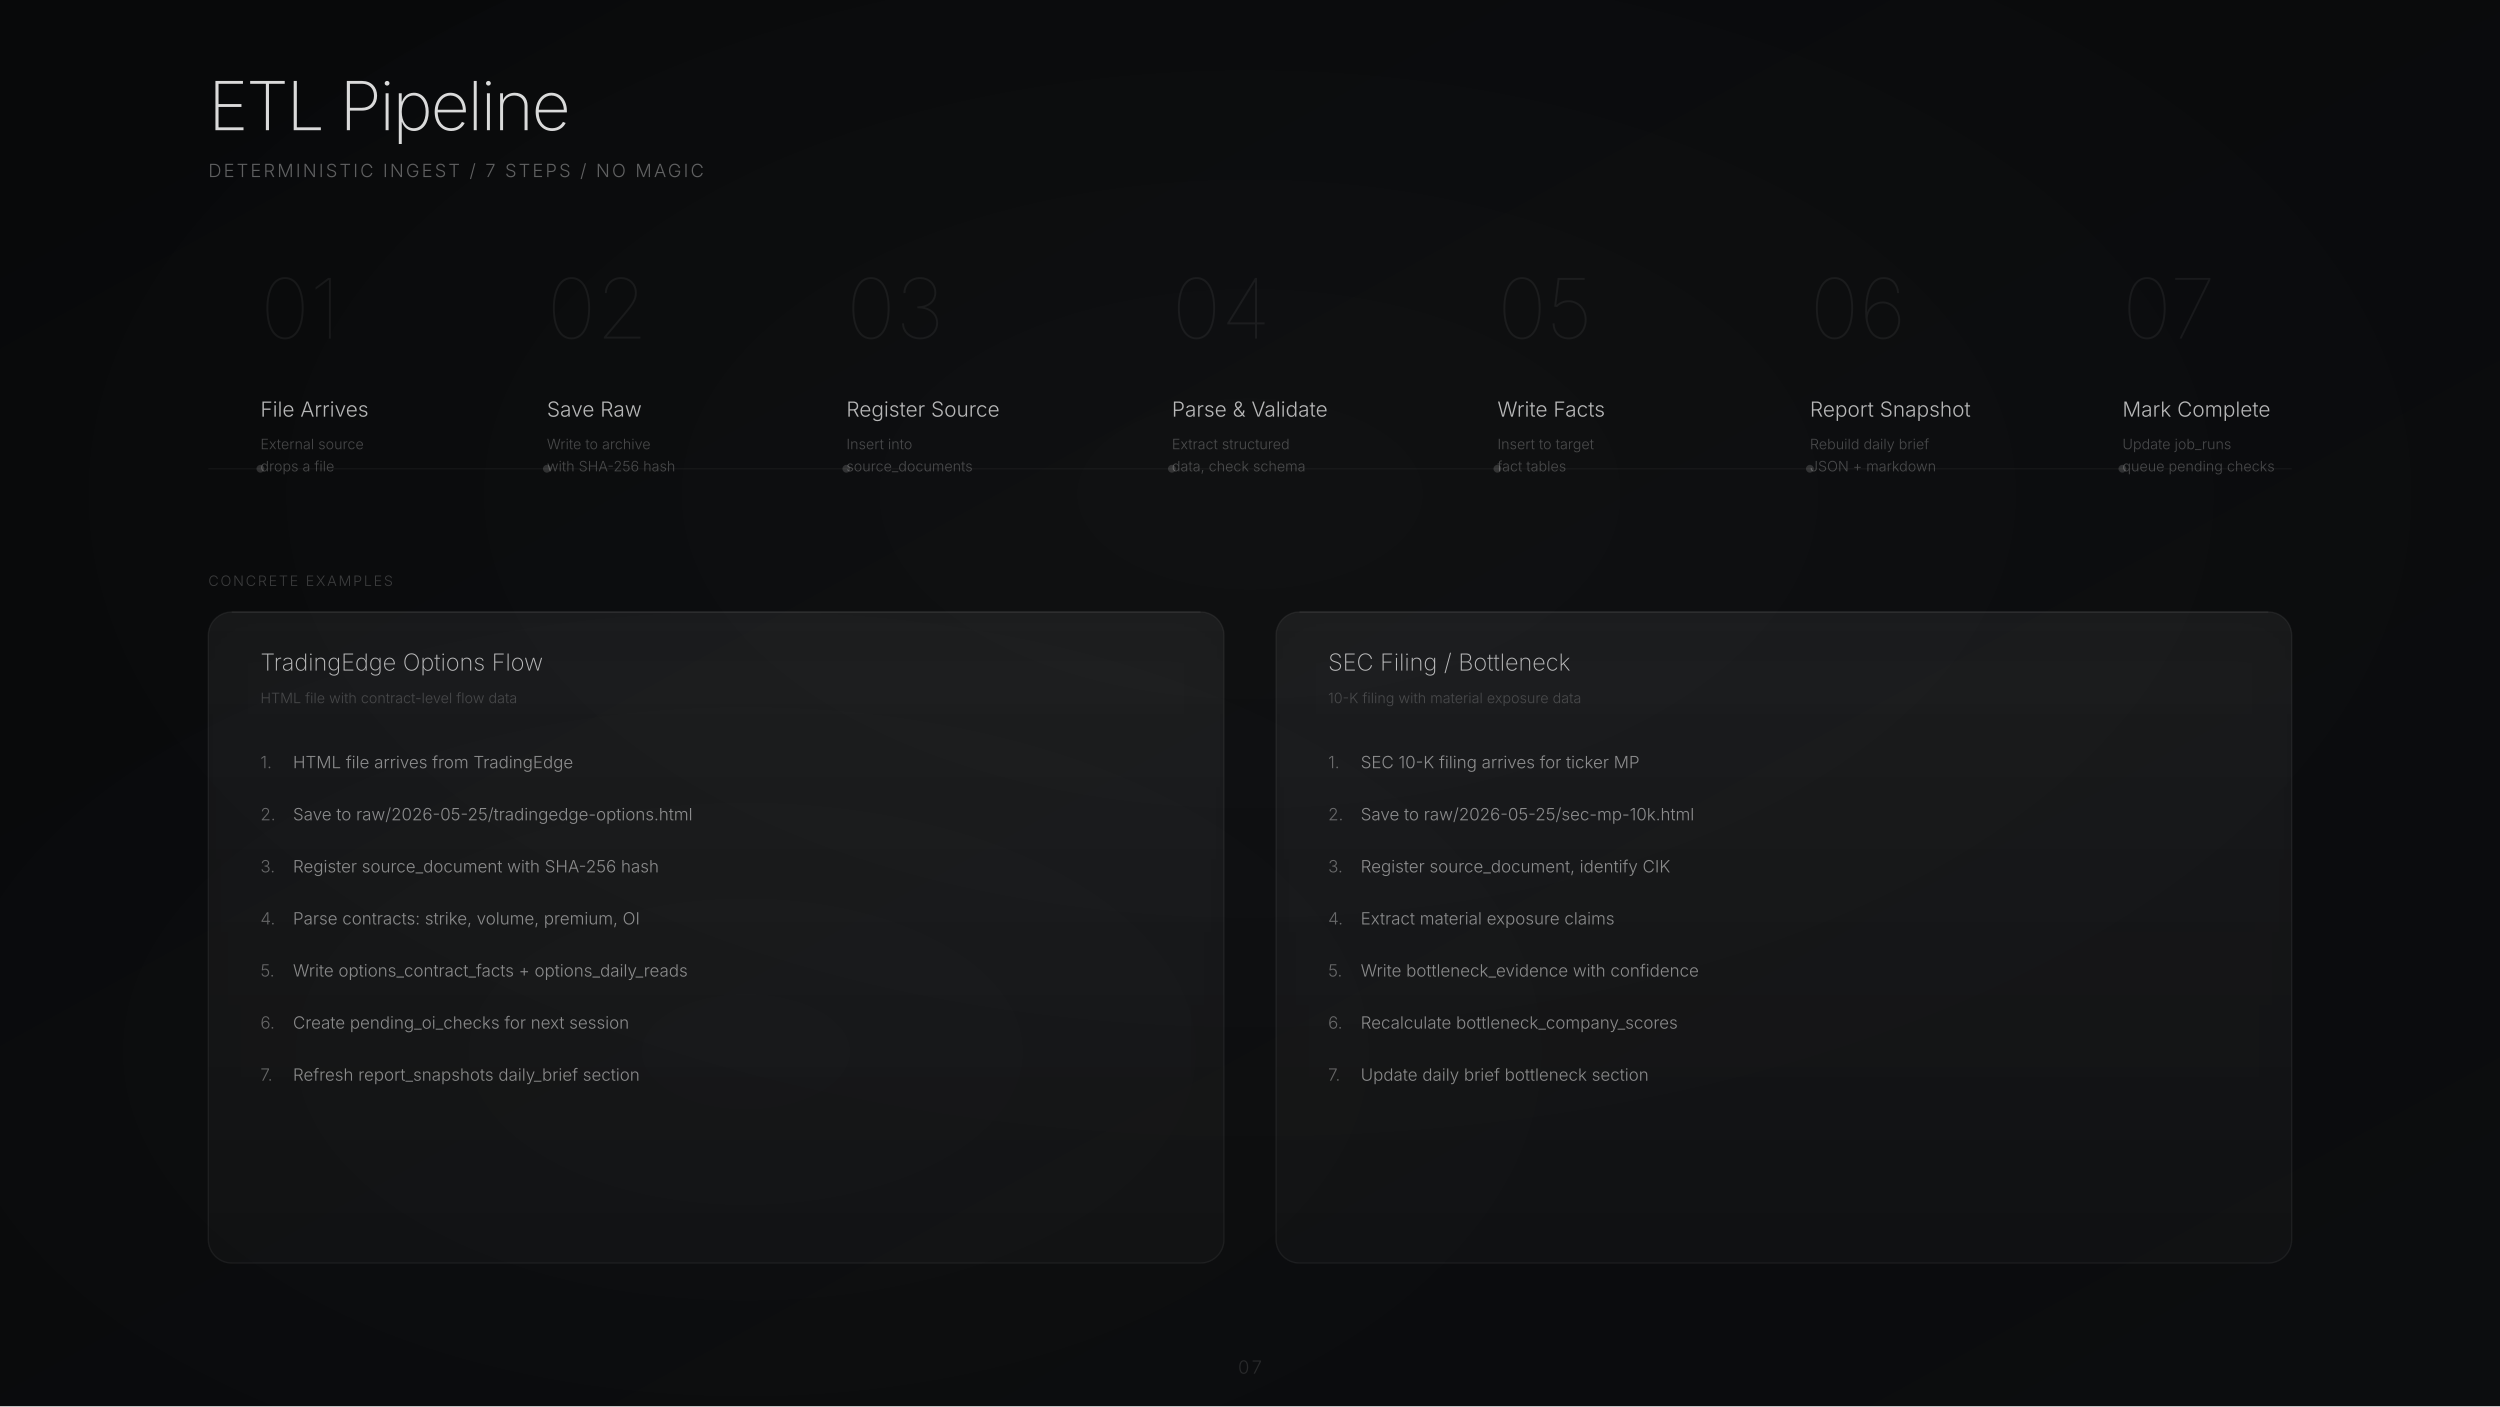
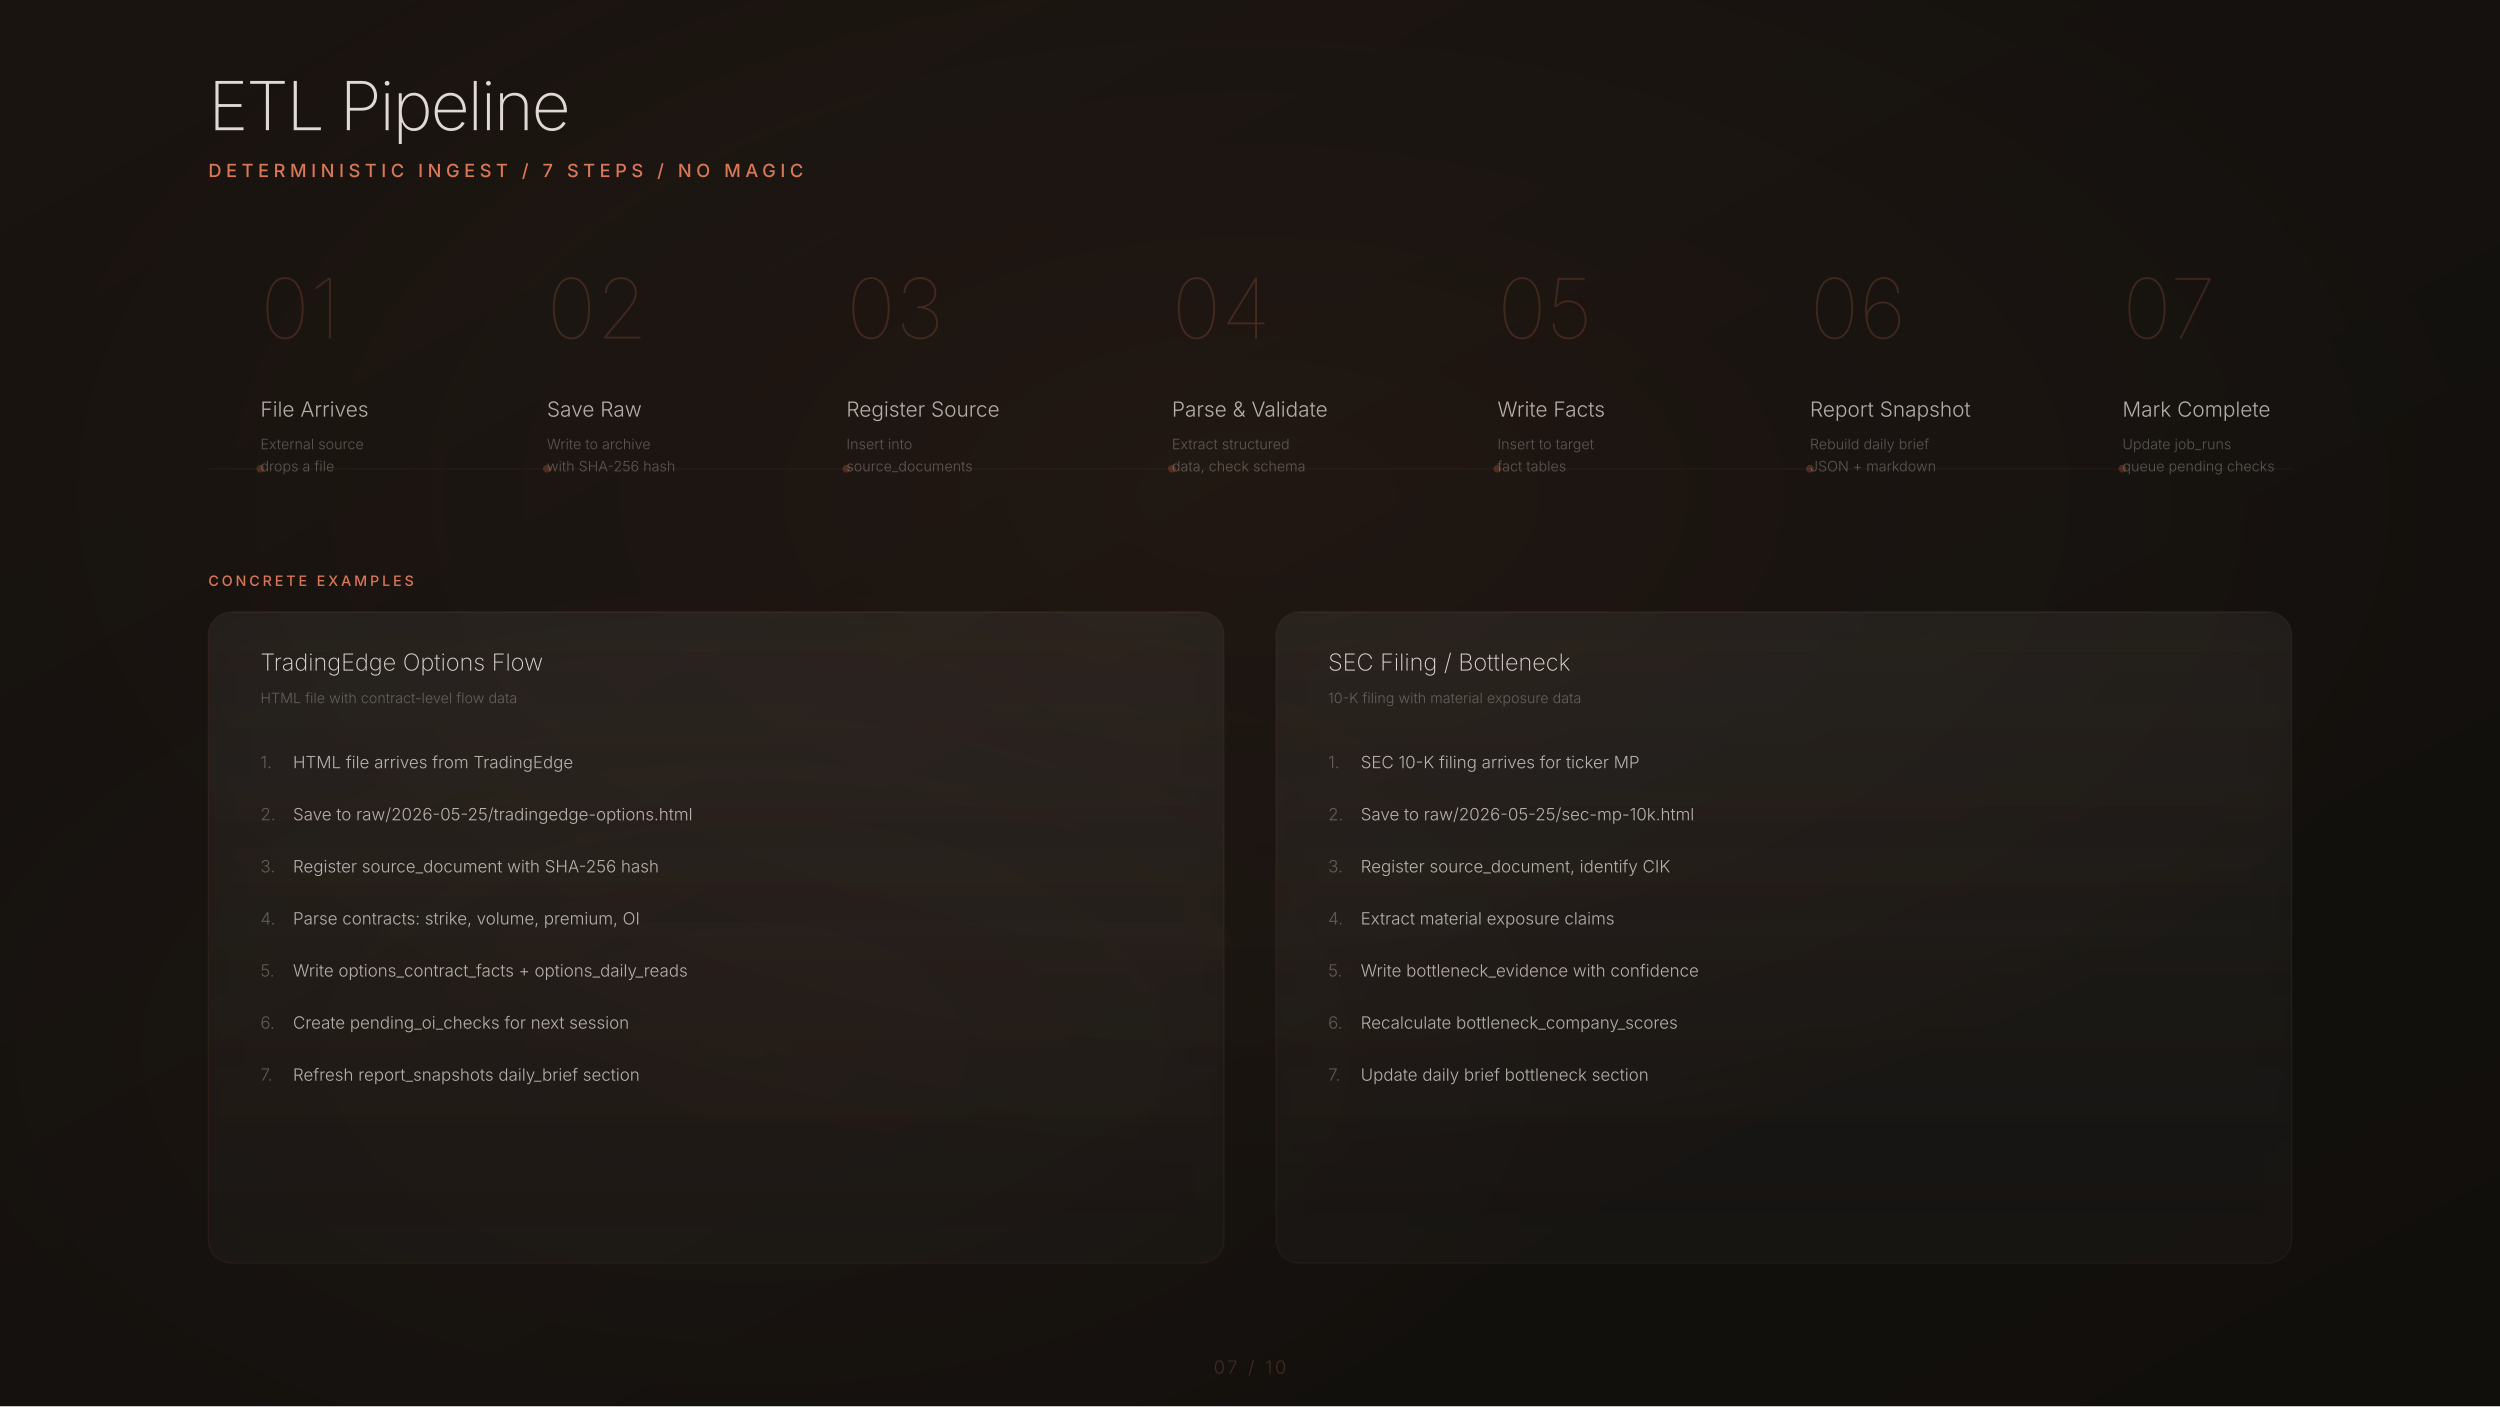
<svg xmlns="http://www.w3.org/2000/svg" viewBox="0 0 1920 1080">
  <defs>
    <linearGradient id="bg07" x1="0%" y1="0%" x2="100%" y2="100%">
-       <stop offset="0%" stop-color="#08090a" />
-       <stop offset="100%" stop-color="#0c0d0f" />
+       <stop offset="0%" stop-color="#1a1410" />
+       <stop offset="50%" stop-color="#14110e" />
+       <stop offset="100%" stop-color="#110f0c" />
    </linearGradient>
    <radialGradient id="atmo07a" cx="50%" cy="35%" r="50%">
-       <stop offset="0%" stop-color="rgba(255,255,255,0.025)" />
-       <stop offset="100%" stop-color="rgba(255,255,255,0)" />
+       <stop offset="0%" stop-color="rgba(217,119,87,0.06)" />
+       <stop offset="100%" stop-color="rgba(217,119,87,0)" />
    </radialGradient>
    <radialGradient id="atmo07b" cx="30%" cy="75%" r="35%">
-       <stop offset="0%" stop-color="rgba(255,255,255,0.02)" />
-       <stop offset="100%" stop-color="rgba(255,255,255,0)" />
+       <stop offset="0%" stop-color="rgba(217,119,87,0.04)" />
+       <stop offset="100%" stop-color="rgba(217,119,87,0)" />
    </radialGradient>
    <linearGradient id="glass07" x1="0%" y1="0%" x2="0%" y2="100%">
-       <stop offset="0%" stop-color="rgba(255,255,255,0.05)" />
-       <stop offset="100%" stop-color="rgba(255,255,255,0.015)" />
+       <stop offset="0%" stop-color="rgba(245,240,235,0.05)" />
+       <stop offset="100%" stop-color="rgba(245,240,235,0.015)" />
    </linearGradient>
    <filter id="shadow07">
-       <feDropShadow dx="0" dy="8" stdDeviation="20" flood-color="rgba(0,0,0,0.4)" />
+       <feDropShadow dx="0" dy="10" stdDeviation="22" flood-color="rgba(10,8,6,0.5)" />
    </filter>
  </defs>
  <rect width="1920" height="1080" fill="url(#bg07)" />
  <rect width="1920" height="1080" fill="url(#atmo07a)" />
  <rect width="1920" height="1080" fill="url(#atmo07b)" />
-   <text x="160" y="100" font-family="'SF Pro Display','Inter',-apple-system,sans-serif" font-size="52" font-weight="200" fill="rgba(255,255,255,0.85)" letter-spacing="-0.03em">ETL Pipeline</text>
-   <text x="160" y="136" font-family="'SF Pro Display','Inter',-apple-system,sans-serif" font-size="14" font-weight="300" fill="rgba(255,255,255,0.35)" letter-spacing="0.12em">DETERMINISTIC INGEST  /  7 STEPS  /  NO MAGIC</text>
-   <line x1="160" y1="360" x2="1760" y2="360" stroke="rgba(255,255,255,0.04)" stroke-width="1" />
-   <text x="200" y="260" font-family="'SF Pro Display','Inter',-apple-system,sans-serif" font-size="64" font-weight="100" fill="rgba(255,255,255,0.06)">01</text>
-   <text x="200" y="320" font-family="'SF Pro Display','Inter',-apple-system,sans-serif" font-size="16" font-weight="300" fill="rgba(255,255,255,0.7)">File Arrives</text>
-   <text x="200" y="345" font-family="'SF Pro Display','Inter',-apple-system,sans-serif" font-size="11" font-weight="300" fill="rgba(255,255,255,0.25)">External source</text>
-   <text x="200" y="362" font-family="'SF Pro Display','Inter',-apple-system,sans-serif" font-size="11" font-weight="300" fill="rgba(255,255,255,0.25)">drops a file</text>
-   <circle cx="200" cy="360" r="3" fill="rgba(255,255,255,0.15)" />
-   <text x="420" y="260" font-family="'SF Pro Display','Inter',-apple-system,sans-serif" font-size="64" font-weight="100" fill="rgba(255,255,255,0.06)">02</text>
-   <text x="420" y="320" font-family="'SF Pro Display','Inter',-apple-system,sans-serif" font-size="16" font-weight="300" fill="rgba(255,255,255,0.7)">Save Raw</text>
-   <text x="420" y="345" font-family="'SF Pro Display','Inter',-apple-system,sans-serif" font-size="11" font-weight="300" fill="rgba(255,255,255,0.25)">Write to archive</text>
-   <text x="420" y="362" font-family="'SF Pro Display','Inter',-apple-system,sans-serif" font-size="11" font-weight="300" fill="rgba(255,255,255,0.25)">with SHA-256 hash</text>
-   <circle cx="420" cy="360" r="3" fill="rgba(255,255,255,0.15)" />
-   <text x="650" y="260" font-family="'SF Pro Display','Inter',-apple-system,sans-serif" font-size="64" font-weight="100" fill="rgba(255,255,255,0.06)">03</text>
-   <text x="650" y="320" font-family="'SF Pro Display','Inter',-apple-system,sans-serif" font-size="16" font-weight="300" fill="rgba(255,255,255,0.7)">Register Source</text>
-   <text x="650" y="345" font-family="'SF Pro Display','Inter',-apple-system,sans-serif" font-size="11" font-weight="300" fill="rgba(255,255,255,0.25)">Insert into</text>
-   <text x="650" y="362" font-family="'SF Pro Display','Inter',-apple-system,sans-serif" font-size="11" font-weight="300" fill="rgba(255,255,255,0.25)">source_documents</text>
-   <circle cx="650" cy="360" r="3" fill="rgba(255,255,255,0.15)" />
-   <text x="900" y="260" font-family="'SF Pro Display','Inter',-apple-system,sans-serif" font-size="64" font-weight="100" fill="rgba(255,255,255,0.06)">04</text>
-   <text x="900" y="320" font-family="'SF Pro Display','Inter',-apple-system,sans-serif" font-size="16" font-weight="300" fill="rgba(255,255,255,0.7)">Parse &amp; Validate</text>
-   <text x="900" y="345" font-family="'SF Pro Display','Inter',-apple-system,sans-serif" font-size="11" font-weight="300" fill="rgba(255,255,255,0.25)">Extract structured</text>
-   <text x="900" y="362" font-family="'SF Pro Display','Inter',-apple-system,sans-serif" font-size="11" font-weight="300" fill="rgba(255,255,255,0.25)">data, check schema</text>
-   <circle cx="900" cy="360" r="3" fill="rgba(255,255,255,0.15)" />
-   <text x="1150" y="260" font-family="'SF Pro Display','Inter',-apple-system,sans-serif" font-size="64" font-weight="100" fill="rgba(255,255,255,0.06)">05</text>
-   <text x="1150" y="320" font-family="'SF Pro Display','Inter',-apple-system,sans-serif" font-size="16" font-weight="300" fill="rgba(255,255,255,0.7)">Write Facts</text>
-   <text x="1150" y="345" font-family="'SF Pro Display','Inter',-apple-system,sans-serif" font-size="11" font-weight="300" fill="rgba(255,255,255,0.25)">Insert to target</text>
-   <text x="1150" y="362" font-family="'SF Pro Display','Inter',-apple-system,sans-serif" font-size="11" font-weight="300" fill="rgba(255,255,255,0.25)">fact tables</text>
-   <circle cx="1150" cy="360" r="3" fill="rgba(255,255,255,0.15)" />
-   <text x="1390" y="260" font-family="'SF Pro Display','Inter',-apple-system,sans-serif" font-size="64" font-weight="100" fill="rgba(255,255,255,0.06)">06</text>
-   <text x="1390" y="320" font-family="'SF Pro Display','Inter',-apple-system,sans-serif" font-size="16" font-weight="300" fill="rgba(255,255,255,0.7)">Report Snapshot</text>
-   <text x="1390" y="345" font-family="'SF Pro Display','Inter',-apple-system,sans-serif" font-size="11" font-weight="300" fill="rgba(255,255,255,0.25)">Rebuild daily brief</text>
-   <text x="1390" y="362" font-family="'SF Pro Display','Inter',-apple-system,sans-serif" font-size="11" font-weight="300" fill="rgba(255,255,255,0.25)">JSON + markdown</text>
-   <circle cx="1390" cy="360" r="3" fill="rgba(255,255,255,0.15)" />
-   <text x="1630" y="260" font-family="'SF Pro Display','Inter',-apple-system,sans-serif" font-size="64" font-weight="100" fill="rgba(255,255,255,0.06)">07</text>
-   <text x="1630" y="320" font-family="'SF Pro Display','Inter',-apple-system,sans-serif" font-size="16" font-weight="300" fill="rgba(255,255,255,0.7)">Mark Complete</text>
-   <text x="1630" y="345" font-family="'SF Pro Display','Inter',-apple-system,sans-serif" font-size="11" font-weight="300" fill="rgba(255,255,255,0.25)">Update job_runs</text>
-   <text x="1630" y="362" font-family="'SF Pro Display','Inter',-apple-system,sans-serif" font-size="11" font-weight="300" fill="rgba(255,255,255,0.25)">queue pending checks</text>
-   <circle cx="1630" cy="360" r="3" fill="rgba(255,255,255,0.15)" />
-   <text x="160" y="450" font-family="'SF Pro Display','Inter',-apple-system,sans-serif" font-size="11" font-weight="300" fill="rgba(255,255,255,0.2)" letter-spacing="0.12em">CONCRETE EXAMPLES</text>
+   <text x="160" y="100" font-family="'SF Pro Display','Inter',-apple-system,sans-serif" font-size="52" font-weight="200" fill="rgba(245,240,235,0.90)" letter-spacing="-0.03em">ETL Pipeline</text>
+   <text x="160" y="136" font-family="'SF Pro Display','Inter',-apple-system,sans-serif" font-size="14" font-weight="500" fill="#D97757" letter-spacing="0.25em">DETERMINISTIC INGEST  /  7 STEPS  /  NO MAGIC</text>
+   <line x1="160" y1="360" x2="1760" y2="360" stroke="rgba(217,119,87,0.06)" stroke-width="1" />
+   <text x="200" y="260" font-family="'SF Pro Display','Inter',-apple-system,sans-serif" font-size="64" font-weight="100" fill="rgba(217,119,87,0.2)">01</text>
+   <text x="200" y="320" font-family="'SF Pro Display','Inter',-apple-system,sans-serif" font-size="16" font-weight="300" fill="rgba(245,240,235,0.7)">File Arrives</text>
+   <text x="200" y="345" font-family="'SF Pro Display','Inter',-apple-system,sans-serif" font-size="11" font-weight="300" fill="rgba(245,240,235,0.3)">External source</text>
+   <text x="200" y="362" font-family="'SF Pro Display','Inter',-apple-system,sans-serif" font-size="11" font-weight="300" fill="rgba(245,240,235,0.3)">drops a file</text>
+   <circle cx="200" cy="360" r="3" fill="rgba(217,119,87,0.25)" />
+   <text x="420" y="260" font-family="'SF Pro Display','Inter',-apple-system,sans-serif" font-size="64" font-weight="100" fill="rgba(217,119,87,0.2)">02</text>
+   <text x="420" y="320" font-family="'SF Pro Display','Inter',-apple-system,sans-serif" font-size="16" font-weight="300" fill="rgba(245,240,235,0.7)">Save Raw</text>
+   <text x="420" y="345" font-family="'SF Pro Display','Inter',-apple-system,sans-serif" font-size="11" font-weight="300" fill="rgba(245,240,235,0.3)">Write to archive</text>
+   <text x="420" y="362" font-family="'SF Pro Display','Inter',-apple-system,sans-serif" font-size="11" font-weight="300" fill="rgba(245,240,235,0.3)">with SHA-256 hash</text>
+   <circle cx="420" cy="360" r="3" fill="rgba(217,119,87,0.25)" />
+   <text x="650" y="260" font-family="'SF Pro Display','Inter',-apple-system,sans-serif" font-size="64" font-weight="100" fill="rgba(217,119,87,0.2)">03</text>
+   <text x="650" y="320" font-family="'SF Pro Display','Inter',-apple-system,sans-serif" font-size="16" font-weight="300" fill="rgba(245,240,235,0.7)">Register Source</text>
+   <text x="650" y="345" font-family="'SF Pro Display','Inter',-apple-system,sans-serif" font-size="11" font-weight="300" fill="rgba(245,240,235,0.3)">Insert into</text>
+   <text x="650" y="362" font-family="'SF Pro Display','Inter',-apple-system,sans-serif" font-size="11" font-weight="300" fill="rgba(245,240,235,0.3)">source_documents</text>
+   <circle cx="650" cy="360" r="3" fill="rgba(217,119,87,0.25)" />
+   <text x="900" y="260" font-family="'SF Pro Display','Inter',-apple-system,sans-serif" font-size="64" font-weight="100" fill="rgba(217,119,87,0.2)">04</text>
+   <text x="900" y="320" font-family="'SF Pro Display','Inter',-apple-system,sans-serif" font-size="16" font-weight="300" fill="rgba(245,240,235,0.7)">Parse &amp; Validate</text>
+   <text x="900" y="345" font-family="'SF Pro Display','Inter',-apple-system,sans-serif" font-size="11" font-weight="300" fill="rgba(245,240,235,0.3)">Extract structured</text>
+   <text x="900" y="362" font-family="'SF Pro Display','Inter',-apple-system,sans-serif" font-size="11" font-weight="300" fill="rgba(245,240,235,0.3)">data, check schema</text>
+   <circle cx="900" cy="360" r="3" fill="rgba(217,119,87,0.25)" />
+   <text x="1150" y="260" font-family="'SF Pro Display','Inter',-apple-system,sans-serif" font-size="64" font-weight="100" fill="rgba(217,119,87,0.2)">05</text>
+   <text x="1150" y="320" font-family="'SF Pro Display','Inter',-apple-system,sans-serif" font-size="16" font-weight="300" fill="rgba(245,240,235,0.7)">Write Facts</text>
+   <text x="1150" y="345" font-family="'SF Pro Display','Inter',-apple-system,sans-serif" font-size="11" font-weight="300" fill="rgba(245,240,235,0.3)">Insert to target</text>
+   <text x="1150" y="362" font-family="'SF Pro Display','Inter',-apple-system,sans-serif" font-size="11" font-weight="300" fill="rgba(245,240,235,0.3)">fact tables</text>
+   <circle cx="1150" cy="360" r="3" fill="rgba(217,119,87,0.25)" />
+   <text x="1390" y="260" font-family="'SF Pro Display','Inter',-apple-system,sans-serif" font-size="64" font-weight="100" fill="rgba(217,119,87,0.2)">06</text>
+   <text x="1390" y="320" font-family="'SF Pro Display','Inter',-apple-system,sans-serif" font-size="16" font-weight="300" fill="rgba(245,240,235,0.7)">Report Snapshot</text>
+   <text x="1390" y="345" font-family="'SF Pro Display','Inter',-apple-system,sans-serif" font-size="11" font-weight="300" fill="rgba(245,240,235,0.3)">Rebuild daily brief</text>
+   <text x="1390" y="362" font-family="'SF Pro Display','Inter',-apple-system,sans-serif" font-size="11" font-weight="300" fill="rgba(245,240,235,0.3)">JSON + markdown</text>
+   <circle cx="1390" cy="360" r="3" fill="rgba(217,119,87,0.25)" />
+   <text x="1630" y="260" font-family="'SF Pro Display','Inter',-apple-system,sans-serif" font-size="64" font-weight="100" fill="rgba(217,119,87,0.2)">07</text>
+   <text x="1630" y="320" font-family="'SF Pro Display','Inter',-apple-system,sans-serif" font-size="16" font-weight="300" fill="rgba(245,240,235,0.7)">Mark Complete</text>
+   <text x="1630" y="345" font-family="'SF Pro Display','Inter',-apple-system,sans-serif" font-size="11" font-weight="300" fill="rgba(245,240,235,0.3)">Update job_runs</text>
+   <text x="1630" y="362" font-family="'SF Pro Display','Inter',-apple-system,sans-serif" font-size="11" font-weight="300" fill="rgba(245,240,235,0.3)">queue pending checks</text>
+   <circle cx="1630" cy="360" r="3" fill="rgba(217,119,87,0.25)" />
+   <text x="160" y="450" font-family="'SF Pro Display','Inter',-apple-system,sans-serif" font-size="11" font-weight="500" fill="#D97757" letter-spacing="0.2em">CONCRETE EXAMPLES</text>
  <g filter="url(#shadow07)">
-     <rect x="160" y="470" width="780" height="500" rx="18" fill="url(#glass07)" stroke="rgba(255,255,255,0.06)" stroke-width="1" />
+     <rect x="160" y="470" width="780" height="500" rx="18" fill="url(#glass07)" stroke="rgba(217,119,87,0.08)" stroke-width="1" />
  </g>
-   <line x1="178" y1="470" x2="922" y2="470" stroke="rgba(255,255,255,0.07)" stroke-width="1" />
-   <text x="200" y="515" font-family="'SF Pro Display','Inter',-apple-system,sans-serif" font-size="18" font-weight="200" fill="rgba(255,255,255,0.7)">TradingEdge Options Flow</text>
-   <text x="200" y="540" font-family="'SF Pro Display','Inter',-apple-system,sans-serif" font-size="11" font-weight="300" fill="rgba(255,255,255,0.2)">HTML file with contract-level flow data</text>
-   <text x="200" y="590" font-family="'SF Pro Display','Inter',-apple-system,sans-serif" font-size="13" font-weight="300" fill="rgba(255,255,255,0.35)">1.</text>
-   <text x="225" y="590" font-family="'SF Pro Display','Inter',-apple-system,sans-serif" font-size="13" font-weight="300" fill="rgba(255,255,255,0.5)">HTML file arrives from TradingEdge</text>
-   <text x="200" y="630" font-family="'SF Pro Display','Inter',-apple-system,sans-serif" font-size="13" font-weight="300" fill="rgba(255,255,255,0.35)">2.</text>
-   <text x="225" y="630" font-family="'SF Pro Display','Inter',-apple-system,sans-serif" font-size="13" font-weight="300" fill="rgba(255,255,255,0.5)">Save to raw/2026-05-25/tradingedge-options.html</text>
-   <text x="200" y="670" font-family="'SF Pro Display','Inter',-apple-system,sans-serif" font-size="13" font-weight="300" fill="rgba(255,255,255,0.35)">3.</text>
-   <text x="225" y="670" font-family="'SF Pro Display','Inter',-apple-system,sans-serif" font-size="13" font-weight="300" fill="rgba(255,255,255,0.5)">Register source_document with SHA-256 hash</text>
-   <text x="200" y="710" font-family="'SF Pro Display','Inter',-apple-system,sans-serif" font-size="13" font-weight="300" fill="rgba(255,255,255,0.35)">4.</text>
-   <text x="225" y="710" font-family="'SF Pro Display','Inter',-apple-system,sans-serif" font-size="13" font-weight="300" fill="rgba(255,255,255,0.5)">Parse contracts: strike, volume, premium, OI</text>
-   <text x="200" y="750" font-family="'SF Pro Display','Inter',-apple-system,sans-serif" font-size="13" font-weight="300" fill="rgba(255,255,255,0.35)">5.</text>
-   <text x="225" y="750" font-family="'SF Pro Display','Inter',-apple-system,sans-serif" font-size="13" font-weight="300" fill="rgba(255,255,255,0.5)">Write options_contract_facts + options_daily_reads</text>
-   <text x="200" y="790" font-family="'SF Pro Display','Inter',-apple-system,sans-serif" font-size="13" font-weight="300" fill="rgba(255,255,255,0.35)">6.</text>
-   <text x="225" y="790" font-family="'SF Pro Display','Inter',-apple-system,sans-serif" font-size="13" font-weight="300" fill="rgba(255,255,255,0.5)">Create pending_oi_checks for next session</text>
-   <text x="200" y="830" font-family="'SF Pro Display','Inter',-apple-system,sans-serif" font-size="13" font-weight="300" fill="rgba(255,255,255,0.35)">7.</text>
-   <text x="225" y="830" font-family="'SF Pro Display','Inter',-apple-system,sans-serif" font-size="13" font-weight="300" fill="rgba(255,255,255,0.5)">Refresh report_snapshots daily_brief section</text>
+   <line x1="178" y1="470" x2="922" y2="470" stroke="rgba(245,240,235,0.04)" stroke-width="1" />
+   <text x="200" y="515" font-family="'SF Pro Display','Inter',-apple-system,sans-serif" font-size="18" font-weight="200" fill="rgba(245,240,235,0.88)">TradingEdge Options Flow</text>
+   <text x="200" y="540" font-family="'SF Pro Display','Inter',-apple-system,sans-serif" font-size="11" font-weight="300" fill="rgba(245,240,235,0.3)">HTML file with contract-level flow data</text>
+   <text x="200" y="590" font-family="'SF Pro Display','Inter',-apple-system,sans-serif" font-size="13" font-weight="300" fill="rgba(245,240,235,0.3)">1.</text>
+   <text x="225" y="590" font-family="'SF Pro Display','Inter',-apple-system,sans-serif" font-size="13" font-weight="300" fill="rgba(245,240,235,0.7)">HTML file arrives from TradingEdge</text>
+   <text x="200" y="630" font-family="'SF Pro Display','Inter',-apple-system,sans-serif" font-size="13" font-weight="300" fill="rgba(245,240,235,0.3)">2.</text>
+   <text x="225" y="630" font-family="'SF Pro Display','Inter',-apple-system,sans-serif" font-size="13" font-weight="300" fill="rgba(245,240,235,0.7)">Save to raw/2026-05-25/tradingedge-options.html</text>
+   <text x="200" y="670" font-family="'SF Pro Display','Inter',-apple-system,sans-serif" font-size="13" font-weight="300" fill="rgba(245,240,235,0.3)">3.</text>
+   <text x="225" y="670" font-family="'SF Pro Display','Inter',-apple-system,sans-serif" font-size="13" font-weight="300" fill="rgba(245,240,235,0.7)">Register source_document with SHA-256 hash</text>
+   <text x="200" y="710" font-family="'SF Pro Display','Inter',-apple-system,sans-serif" font-size="13" font-weight="300" fill="rgba(245,240,235,0.3)">4.</text>
+   <text x="225" y="710" font-family="'SF Pro Display','Inter',-apple-system,sans-serif" font-size="13" font-weight="300" fill="rgba(245,240,235,0.7)">Parse contracts: strike, volume, premium, OI</text>
+   <text x="200" y="750" font-family="'SF Pro Display','Inter',-apple-system,sans-serif" font-size="13" font-weight="300" fill="rgba(245,240,235,0.3)">5.</text>
+   <text x="225" y="750" font-family="'SF Pro Display','Inter',-apple-system,sans-serif" font-size="13" font-weight="300" fill="rgba(245,240,235,0.7)">Write options_contract_facts + options_daily_reads</text>
+   <text x="200" y="790" font-family="'SF Pro Display','Inter',-apple-system,sans-serif" font-size="13" font-weight="300" fill="rgba(245,240,235,0.3)">6.</text>
+   <text x="225" y="790" font-family="'SF Pro Display','Inter',-apple-system,sans-serif" font-size="13" font-weight="300" fill="rgba(245,240,235,0.7)">Create pending_oi_checks for next session</text>
+   <text x="200" y="830" font-family="'SF Pro Display','Inter',-apple-system,sans-serif" font-size="13" font-weight="300" fill="rgba(245,240,235,0.3)">7.</text>
+   <text x="225" y="830" font-family="'SF Pro Display','Inter',-apple-system,sans-serif" font-size="13" font-weight="300" fill="rgba(245,240,235,0.7)">Refresh report_snapshots daily_brief section</text>
  <g filter="url(#shadow07)">
-     <rect x="980" y="470" width="780" height="500" rx="18" fill="url(#glass07)" stroke="rgba(255,255,255,0.06)" stroke-width="1" />
+     <rect x="980" y="470" width="780" height="500" rx="18" fill="url(#glass07)" stroke="rgba(217,119,87,0.08)" stroke-width="1" />
  </g>
-   <line x1="998" y1="470" x2="1742" y2="470" stroke="rgba(255,255,255,0.07)" stroke-width="1" />
-   <text x="1020" y="515" font-family="'SF Pro Display','Inter',-apple-system,sans-serif" font-size="18" font-weight="200" fill="rgba(255,255,255,0.7)">SEC Filing / Bottleneck</text>
-   <text x="1020" y="540" font-family="'SF Pro Display','Inter',-apple-system,sans-serif" font-size="11" font-weight="300" fill="rgba(255,255,255,0.2)">10-K filing with material exposure data</text>
-   <text x="1020" y="590" font-family="'SF Pro Display','Inter',-apple-system,sans-serif" font-size="13" font-weight="300" fill="rgba(255,255,255,0.35)">1.</text>
-   <text x="1045" y="590" font-family="'SF Pro Display','Inter',-apple-system,sans-serif" font-size="13" font-weight="300" fill="rgba(255,255,255,0.5)">SEC 10-K filing arrives for ticker MP</text>
-   <text x="1020" y="630" font-family="'SF Pro Display','Inter',-apple-system,sans-serif" font-size="13" font-weight="300" fill="rgba(255,255,255,0.35)">2.</text>
-   <text x="1045" y="630" font-family="'SF Pro Display','Inter',-apple-system,sans-serif" font-size="13" font-weight="300" fill="rgba(255,255,255,0.5)">Save to raw/2026-05-25/sec-mp-10k.html</text>
-   <text x="1020" y="670" font-family="'SF Pro Display','Inter',-apple-system,sans-serif" font-size="13" font-weight="300" fill="rgba(255,255,255,0.35)">3.</text>
-   <text x="1045" y="670" font-family="'SF Pro Display','Inter',-apple-system,sans-serif" font-size="13" font-weight="300" fill="rgba(255,255,255,0.5)">Register source_document, identify CIK</text>
-   <text x="1020" y="710" font-family="'SF Pro Display','Inter',-apple-system,sans-serif" font-size="13" font-weight="300" fill="rgba(255,255,255,0.35)">4.</text>
-   <text x="1045" y="710" font-family="'SF Pro Display','Inter',-apple-system,sans-serif" font-size="13" font-weight="300" fill="rgba(255,255,255,0.5)">Extract material exposure claims</text>
-   <text x="1020" y="750" font-family="'SF Pro Display','Inter',-apple-system,sans-serif" font-size="13" font-weight="300" fill="rgba(255,255,255,0.35)">5.</text>
-   <text x="1045" y="750" font-family="'SF Pro Display','Inter',-apple-system,sans-serif" font-size="13" font-weight="300" fill="rgba(255,255,255,0.5)">Write bottleneck_evidence with confidence</text>
-   <text x="1020" y="790" font-family="'SF Pro Display','Inter',-apple-system,sans-serif" font-size="13" font-weight="300" fill="rgba(255,255,255,0.35)">6.</text>
-   <text x="1045" y="790" font-family="'SF Pro Display','Inter',-apple-system,sans-serif" font-size="13" font-weight="300" fill="rgba(255,255,255,0.5)">Recalculate bottleneck_company_scores</text>
-   <text x="1020" y="830" font-family="'SF Pro Display','Inter',-apple-system,sans-serif" font-size="13" font-weight="300" fill="rgba(255,255,255,0.35)">7.</text>
-   <text x="1045" y="830" font-family="'SF Pro Display','Inter',-apple-system,sans-serif" font-size="13" font-weight="300" fill="rgba(255,255,255,0.5)">Update daily brief bottleneck section</text>
-   <text x="960" y="1055" font-family="'SF Pro Display','Inter',-apple-system,sans-serif" font-size="14" font-weight="300" fill="rgba(255,255,255,0.12)" letter-spacing="0.15em" text-anchor="middle">07</text>
+   <line x1="998" y1="470" x2="1742" y2="470" stroke="rgba(245,240,235,0.04)" stroke-width="1" />
+   <text x="1020" y="515" font-family="'SF Pro Display','Inter',-apple-system,sans-serif" font-size="18" font-weight="200" fill="rgba(245,240,235,0.88)">SEC Filing / Bottleneck</text>
+   <text x="1020" y="540" font-family="'SF Pro Display','Inter',-apple-system,sans-serif" font-size="11" font-weight="300" fill="rgba(245,240,235,0.3)">10-K filing with material exposure data</text>
+   <text x="1020" y="590" font-family="'SF Pro Display','Inter',-apple-system,sans-serif" font-size="13" font-weight="300" fill="rgba(245,240,235,0.3)">1.</text>
+   <text x="1045" y="590" font-family="'SF Pro Display','Inter',-apple-system,sans-serif" font-size="13" font-weight="300" fill="rgba(245,240,235,0.7)">SEC 10-K filing arrives for ticker MP</text>
+   <text x="1020" y="630" font-family="'SF Pro Display','Inter',-apple-system,sans-serif" font-size="13" font-weight="300" fill="rgba(245,240,235,0.3)">2.</text>
+   <text x="1045" y="630" font-family="'SF Pro Display','Inter',-apple-system,sans-serif" font-size="13" font-weight="300" fill="rgba(245,240,235,0.7)">Save to raw/2026-05-25/sec-mp-10k.html</text>
+   <text x="1020" y="670" font-family="'SF Pro Display','Inter',-apple-system,sans-serif" font-size="13" font-weight="300" fill="rgba(245,240,235,0.3)">3.</text>
+   <text x="1045" y="670" font-family="'SF Pro Display','Inter',-apple-system,sans-serif" font-size="13" font-weight="300" fill="rgba(245,240,235,0.7)">Register source_document, identify CIK</text>
+   <text x="1020" y="710" font-family="'SF Pro Display','Inter',-apple-system,sans-serif" font-size="13" font-weight="300" fill="rgba(245,240,235,0.3)">4.</text>
+   <text x="1045" y="710" font-family="'SF Pro Display','Inter',-apple-system,sans-serif" font-size="13" font-weight="300" fill="rgba(245,240,235,0.7)">Extract material exposure claims</text>
+   <text x="1020" y="750" font-family="'SF Pro Display','Inter',-apple-system,sans-serif" font-size="13" font-weight="300" fill="rgba(245,240,235,0.3)">5.</text>
+   <text x="1045" y="750" font-family="'SF Pro Display','Inter',-apple-system,sans-serif" font-size="13" font-weight="300" fill="rgba(245,240,235,0.7)">Write bottleneck_evidence with confidence</text>
+   <text x="1020" y="790" font-family="'SF Pro Display','Inter',-apple-system,sans-serif" font-size="13" font-weight="300" fill="rgba(245,240,235,0.3)">6.</text>
+   <text x="1045" y="790" font-family="'SF Pro Display','Inter',-apple-system,sans-serif" font-size="13" font-weight="300" fill="rgba(245,240,235,0.7)">Recalculate bottleneck_company_scores</text>
+   <text x="1020" y="830" font-family="'SF Pro Display','Inter',-apple-system,sans-serif" font-size="13" font-weight="300" fill="rgba(245,240,235,0.3)">7.</text>
+   <text x="1045" y="830" font-family="'SF Pro Display','Inter',-apple-system,sans-serif" font-size="13" font-weight="300" fill="rgba(245,240,235,0.7)">Update daily brief bottleneck section</text>
+   <text x="960" y="1055" font-family="'SF Pro Display','Inter',-apple-system,sans-serif" font-size="14" font-weight="300" fill="rgba(217,119,87,0.25)" letter-spacing="0.15em" text-anchor="middle">07 / 10</text>
</svg>
